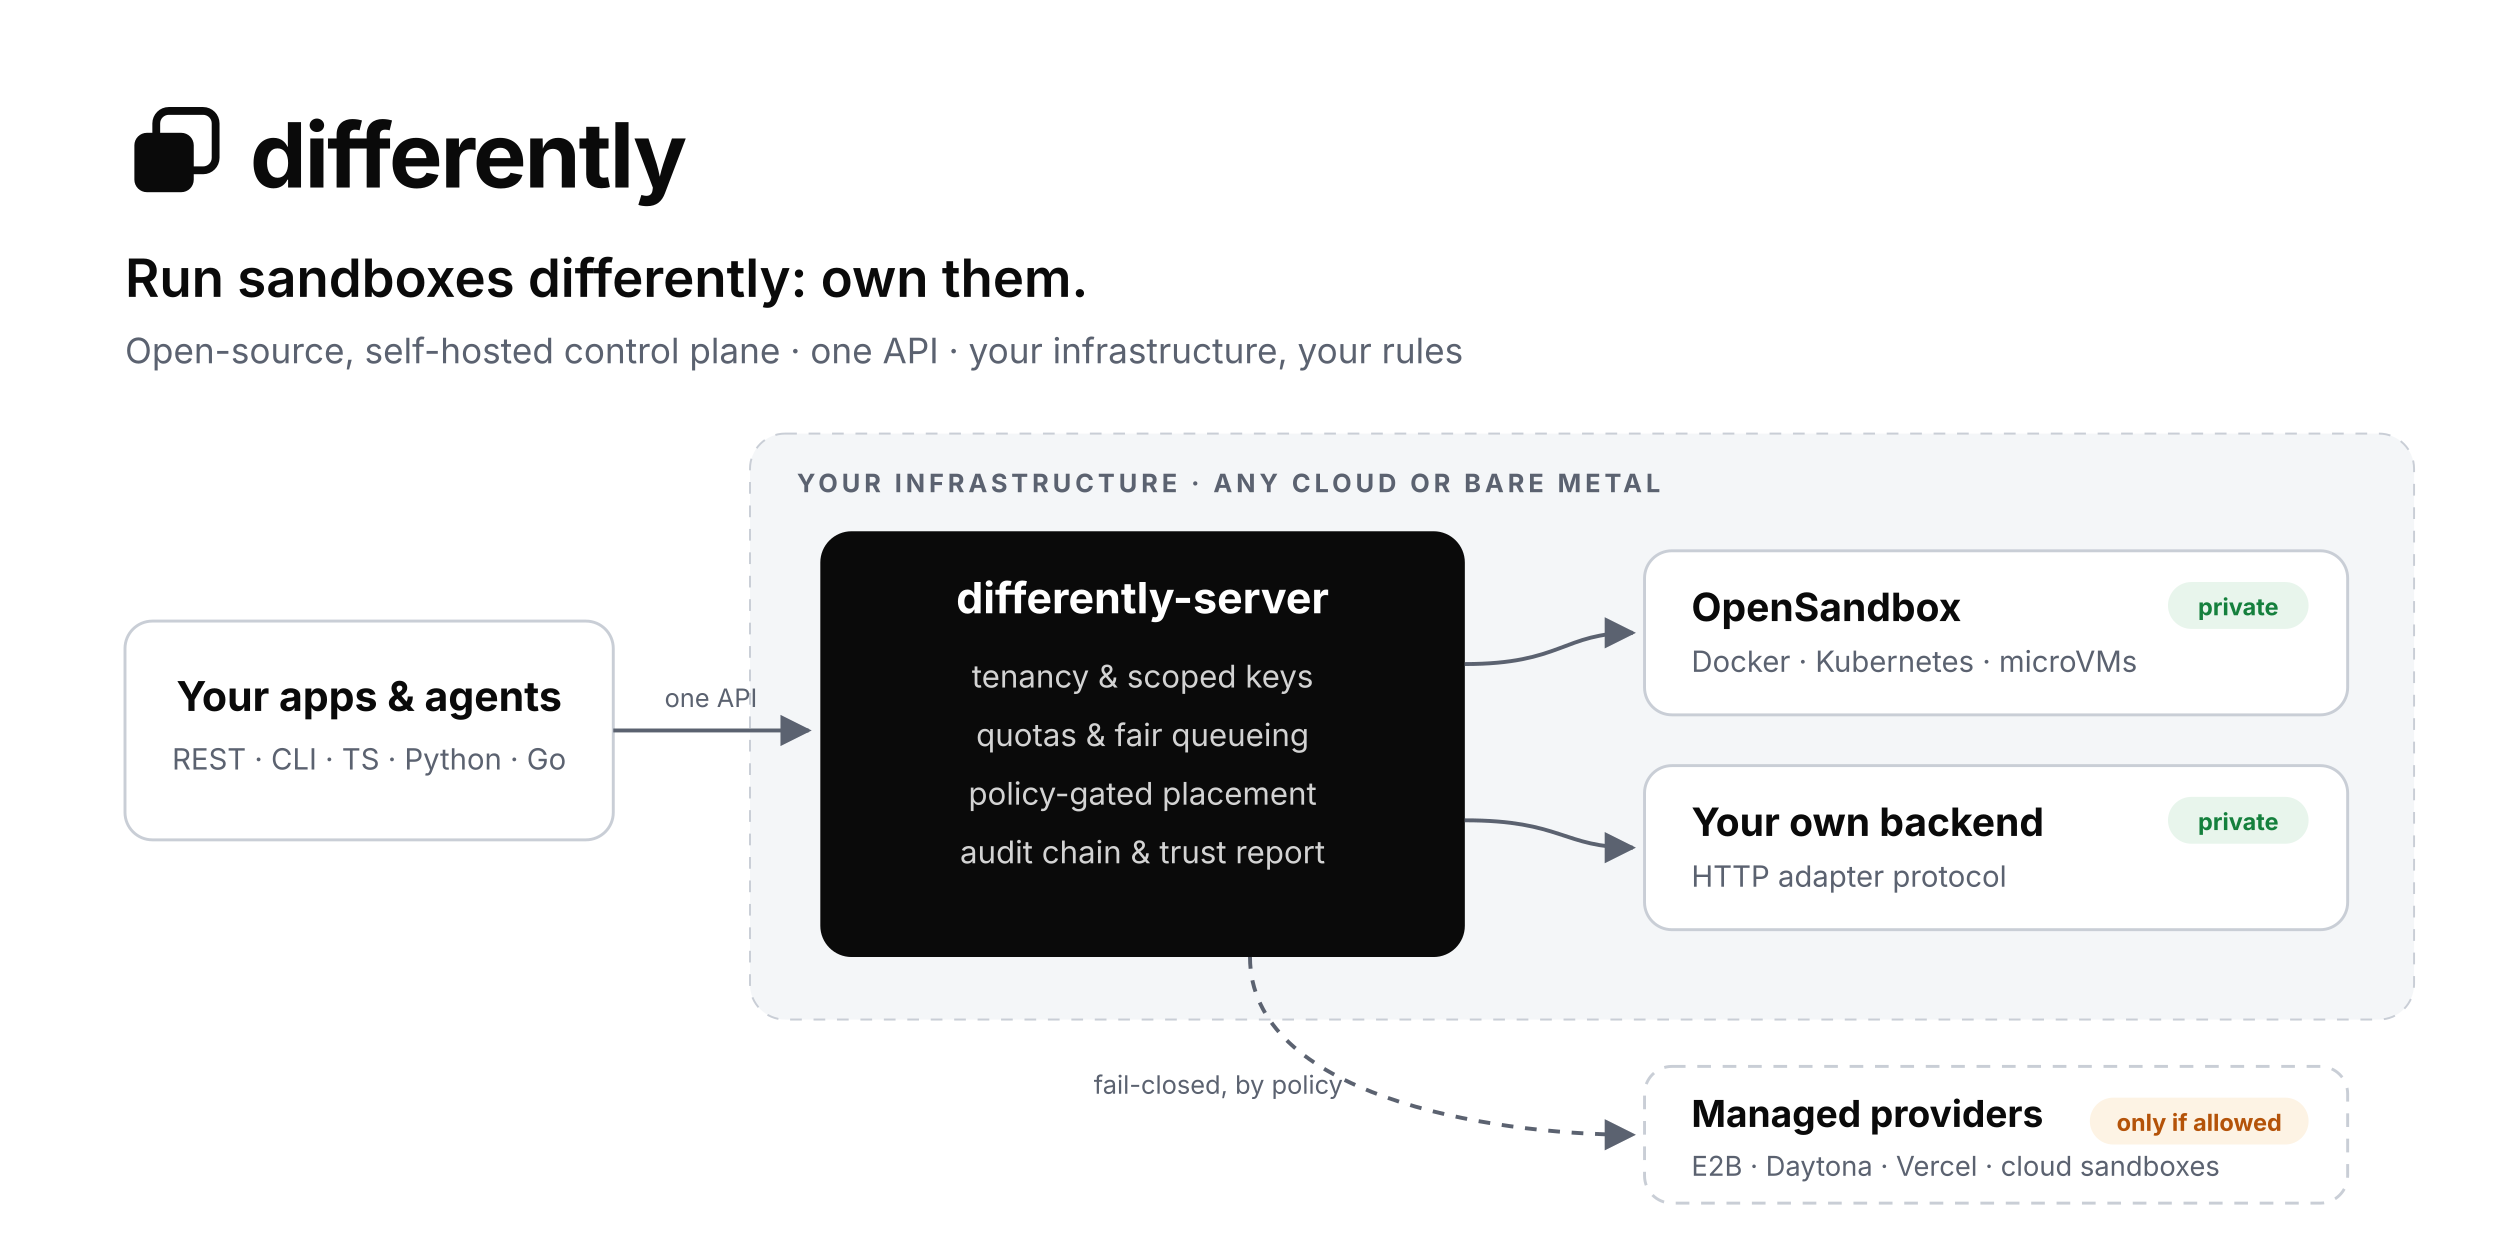
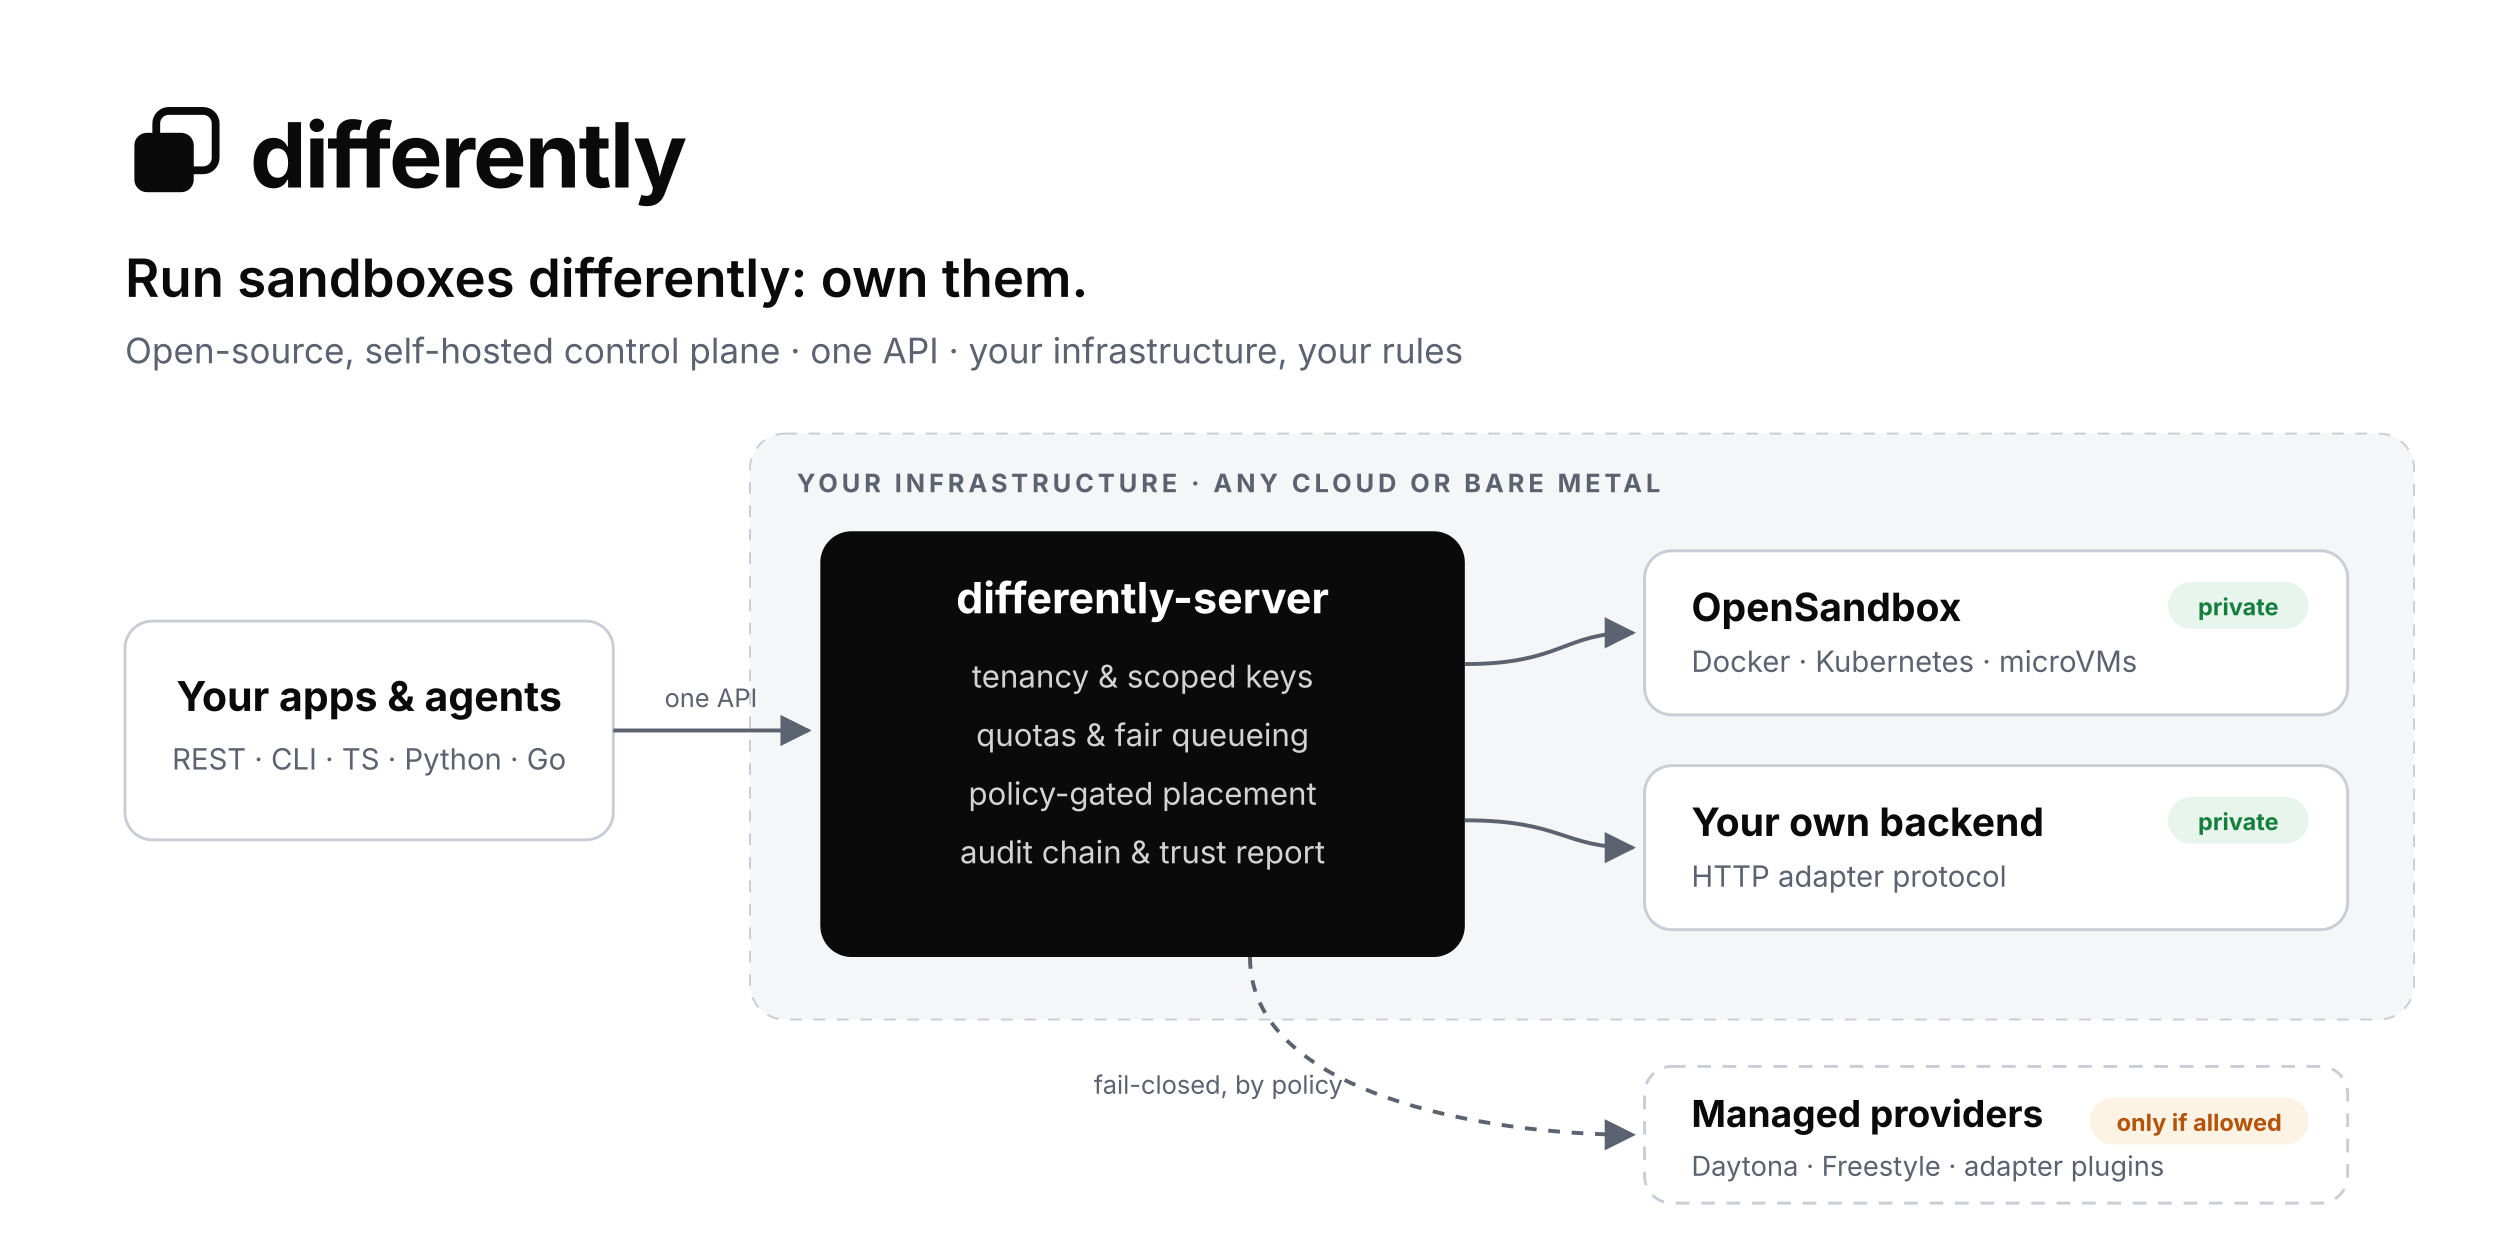
<svg xmlns="http://www.w3.org/2000/svg" viewBox="0 0 1280 640" width="1280" height="640" role="img" aria-labelledby="t d">
  <defs>
    <marker id="arrow-light" viewBox="0 0 10 10" refX="9" refY="5" markerWidth="8" markerHeight="8" orient="auto-start-reverse">
      <path d="M0 0L10 5L0 10z" fill="#5b6270" />
    </marker>
  </defs>
  <rect width="1280" height="640" fill="#ffffff" />
  <g transform="translate(64 52) scale(1.6)">
    <rect x="10" y="3" width="19" height="19" rx="4" fill="none" stroke="#0a0a0a" stroke-width="2.5" />
    <rect x="3" y="10" width="19" height="19" rx="4" fill="#0a0a0a" />
  </g>
  <text x="128" y="96" font-family="Inter, -apple-system, 'Segoe UI', Helvetica, Arial, sans-serif" font-size="46" font-weight="700" fill="#0a0a0a" letter-spacing="-1">differently</text>
  <text x="64" y="152" font-family="Inter, -apple-system, 'Segoe UI', Helvetica, Arial, sans-serif" font-size="27" font-weight="600" fill="#0a0a0a">Run sandboxes differently: own them.</text>
  <text x="64" y="186" font-family="Inter, -apple-system, 'Segoe UI', Helvetica, Arial, sans-serif" font-size="18" fill="#5b6270">Open-source, self-hosted control plane · one API · your infrastructure, your rules</text>
  <rect x="384" y="222" width="852" height="300" rx="18" fill="#f4f6f8" stroke="#c9ced6" stroke-dasharray="6 6" />
  <text x="408" y="252" font-family="Inter, -apple-system, 'Segoe UI', Helvetica, Arial, sans-serif" font-size="13" font-weight="700" letter-spacing="2" fill="#5b6270">YOUR INFRASTRUCTURE · ANY CLOUD OR BARE METAL</text>
  <rect x="64" y="318" width="250" height="112" rx="14" fill="#ffffff" stroke="#c9ced6" stroke-width="1.5" />
  <text x="189" y="364" text-anchor="middle" font-family="Inter, -apple-system, 'Segoe UI', Helvetica, Arial, sans-serif" font-size="21" font-weight="700" fill="#0a0a0a">Your apps &amp; agents</text>
  <text x="189" y="394" text-anchor="middle" font-family="Inter, -apple-system, 'Segoe UI', Helvetica, Arial, sans-serif" font-size="15" fill="#5b6270">REST · CLI · TS · Python · Go</text>
  <rect x="420" y="272" width="330" height="218" rx="16" fill="#0a0a0a" />
  <text x="585" y="314" text-anchor="middle" font-family="Inter, -apple-system, 'Segoe UI', Helvetica, Arial, sans-serif" font-size="22" font-weight="700" fill="#ffffff">differently-server</text>
  <text x="585" y="352" text-anchor="middle" font-family="Inter, -apple-system, 'Segoe UI', Helvetica, Arial, sans-serif" font-size="16" fill="#ffffff" opacity="0.82">tenancy &amp; scoped keys</text>
  <text x="585" y="382" text-anchor="middle" font-family="Inter, -apple-system, 'Segoe UI', Helvetica, Arial, sans-serif" font-size="16" fill="#ffffff" opacity="0.82">quotas &amp; fair queueing</text>
  <text x="585" y="412" text-anchor="middle" font-family="Inter, -apple-system, 'Segoe UI', Helvetica, Arial, sans-serif" font-size="16" fill="#ffffff" opacity="0.82">policy-gated placement</text>
  <text x="585" y="442" text-anchor="middle" font-family="Inter, -apple-system, 'Segoe UI', Helvetica, Arial, sans-serif" font-size="16" fill="#ffffff" opacity="0.82">audit chain &amp; trust report</text>
  <path d="M314 374H414" stroke="#5b6270" stroke-width="2" marker-end="url(#arrow-light)" />
  <text x="364" y="362" text-anchor="middle" font-family="Inter, -apple-system, 'Segoe UI', Helvetica, Arial, sans-serif" font-size="13" fill="#5b6270">one API</text>
  <rect x="842" y="282" width="360" height="84" rx="14" fill="#ffffff" stroke="#c9ced6" stroke-width="1.5" />
  <text x="866" y="318" font-family="Inter, -apple-system, 'Segoe UI', Helvetica, Arial, sans-serif" font-size="20" font-weight="700" fill="#0a0a0a">OpenSandbox</text>
  <text x="866" y="344" font-family="Inter, -apple-system, 'Segoe UI', Helvetica, Arial, sans-serif" font-size="15" fill="#5b6270">Docker · Kubernetes · microVMs</text>
  <rect x="1110" y="298" width="72" height="24" rx="12" fill="#e8f5ec" />
  <text x="1146" y="315" text-anchor="middle" font-family="Inter, -apple-system, 'Segoe UI', Helvetica, Arial, sans-serif" font-size="12" font-weight="700" fill="#15803d">private</text>
  <rect x="842" y="392" width="360" height="84" rx="14" fill="#ffffff" stroke="#c9ced6" stroke-width="1.5" />
  <text x="866" y="428" font-family="Inter, -apple-system, 'Segoe UI', Helvetica, Arial, sans-serif" font-size="20" font-weight="700" fill="#0a0a0a">Your own backend</text>
  <text x="866" y="454" font-family="Inter, -apple-system, 'Segoe UI', Helvetica, Arial, sans-serif" font-size="15" fill="#5b6270">HTTP adapter protocol</text>
  <rect x="1110" y="408" width="72" height="24" rx="12" fill="#e8f5ec" />
  <text x="1146" y="425" text-anchor="middle" font-family="Inter, -apple-system, 'Segoe UI', Helvetica, Arial, sans-serif" font-size="12" font-weight="700" fill="#15803d">private</text>
  <path d="M750 340C800 340 800 324 836 324" fill="none" stroke="#5b6270" stroke-width="2" marker-end="url(#arrow-light)" />
  <path d="M750 420C800 420 800 434 836 434" fill="none" stroke="#5b6270" stroke-width="2" marker-end="url(#arrow-light)" />
  <rect x="842" y="546" width="360" height="70" rx="14" fill="#ffffff" stroke="#c9ced6" stroke-width="1.5" stroke-dasharray="7 6" />
  <text x="866" y="577" font-family="Inter, -apple-system, 'Segoe UI', Helvetica, Arial, sans-serif" font-size="19" font-weight="700" fill="#0a0a0a">Managed providers</text>
-   <text x="866" y="602" font-family="Inter, -apple-system, 'Segoe UI', Helvetica, Arial, sans-serif" font-size="14" fill="#5b6270">E2B · Daytona · Vercel · cloud sandboxes</text>
+   <text x="866" y="602" font-family="Inter, -apple-system, 'Segoe UI', Helvetica, Arial, sans-serif" font-size="14" fill="#5b6270">Daytona · Freestyle · adapter plugins</text>
  <rect x="1070" y="562" width="112" height="24" rx="12" fill="#fdf3e4" />
  <text x="1126" y="579" text-anchor="middle" font-family="Inter, -apple-system, 'Segoe UI', Helvetica, Arial, sans-serif" font-size="12" font-weight="700" fill="#b45309">only if allowed</text>
  <path d="M640 490C640 560 760 581 836 581" fill="none" stroke="#5b6270" stroke-width="2" stroke-dasharray="6 6" marker-end="url(#arrow-light)" />
  <text x="560" y="560" font-family="Inter, -apple-system, 'Segoe UI', Helvetica, Arial, sans-serif" font-size="13" fill="#5b6270">fail-closed, by policy</text>
</svg>
